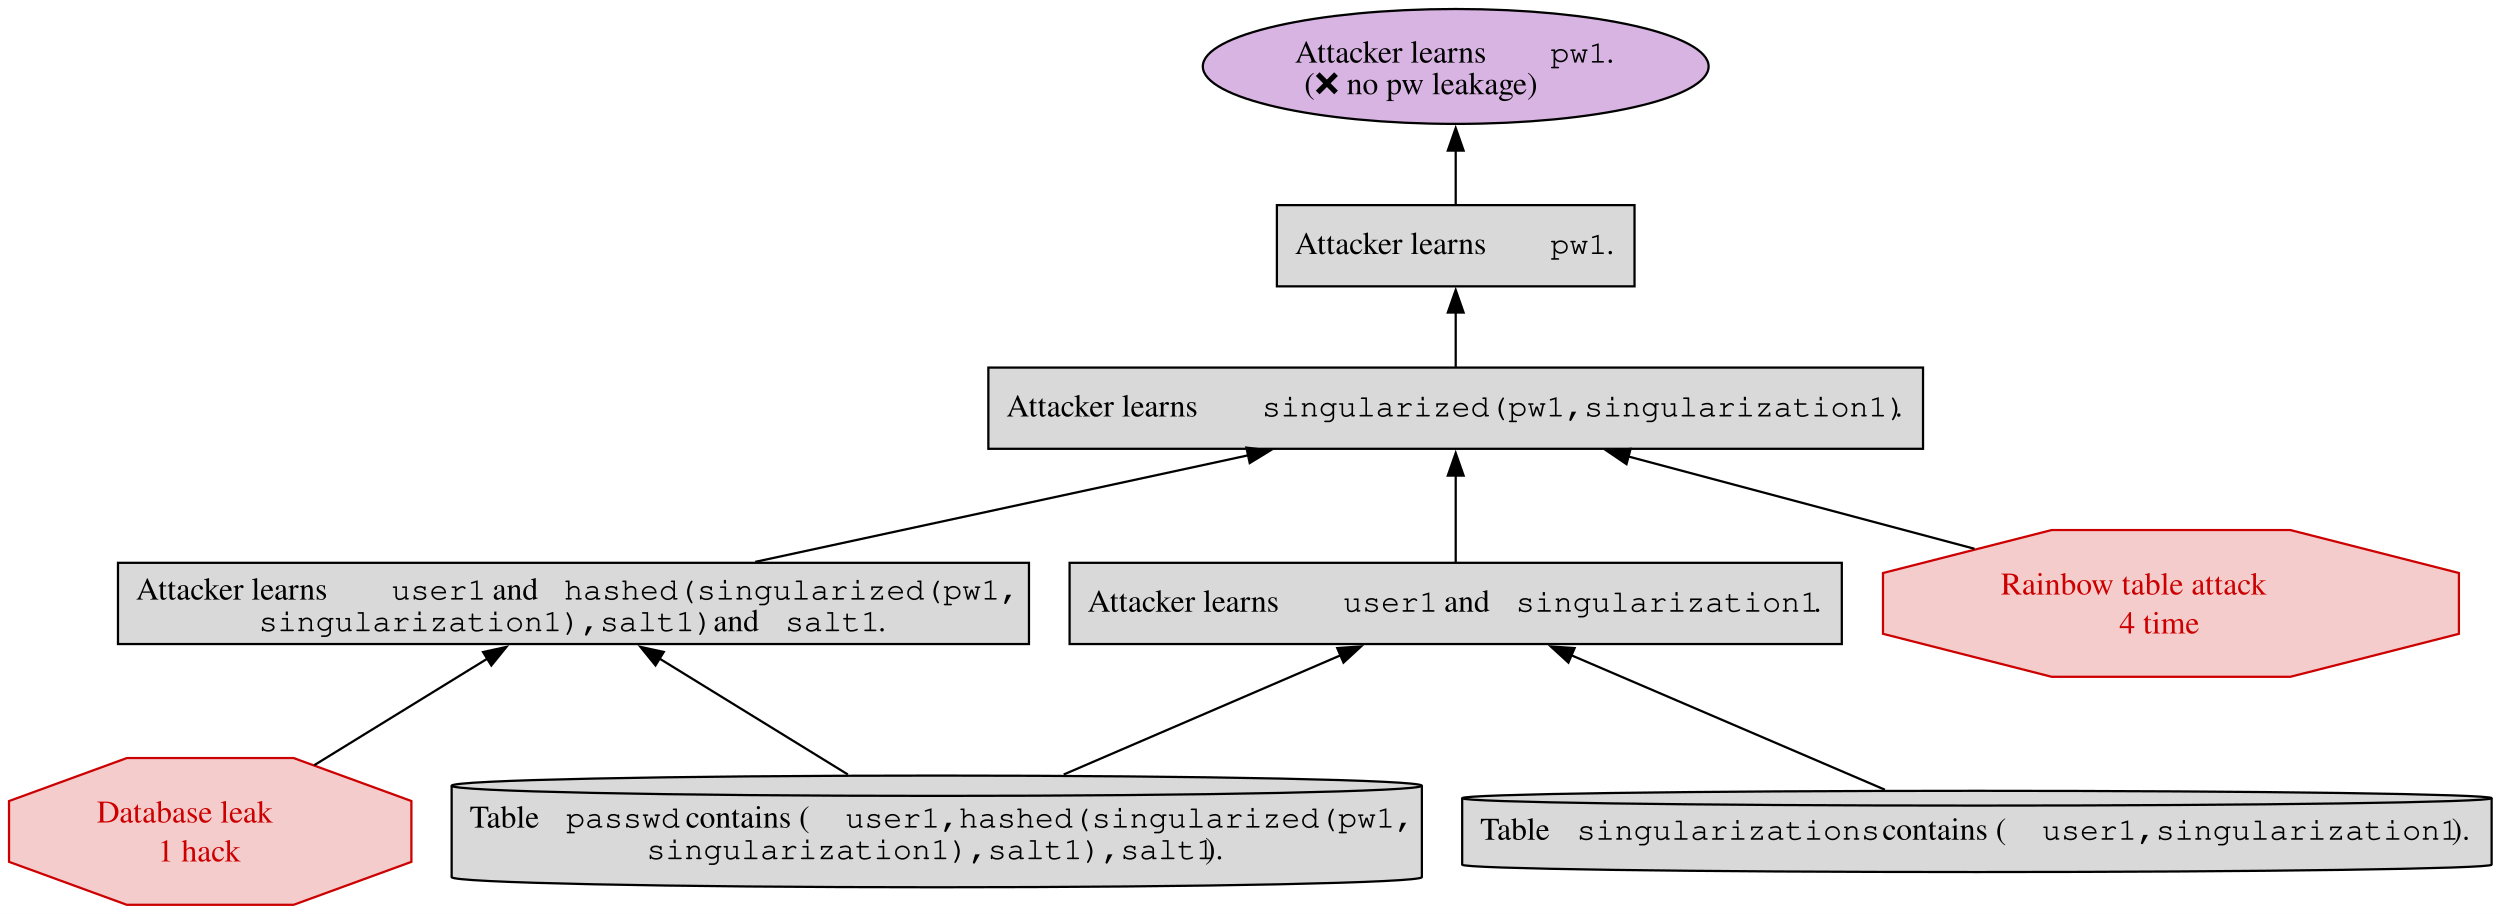
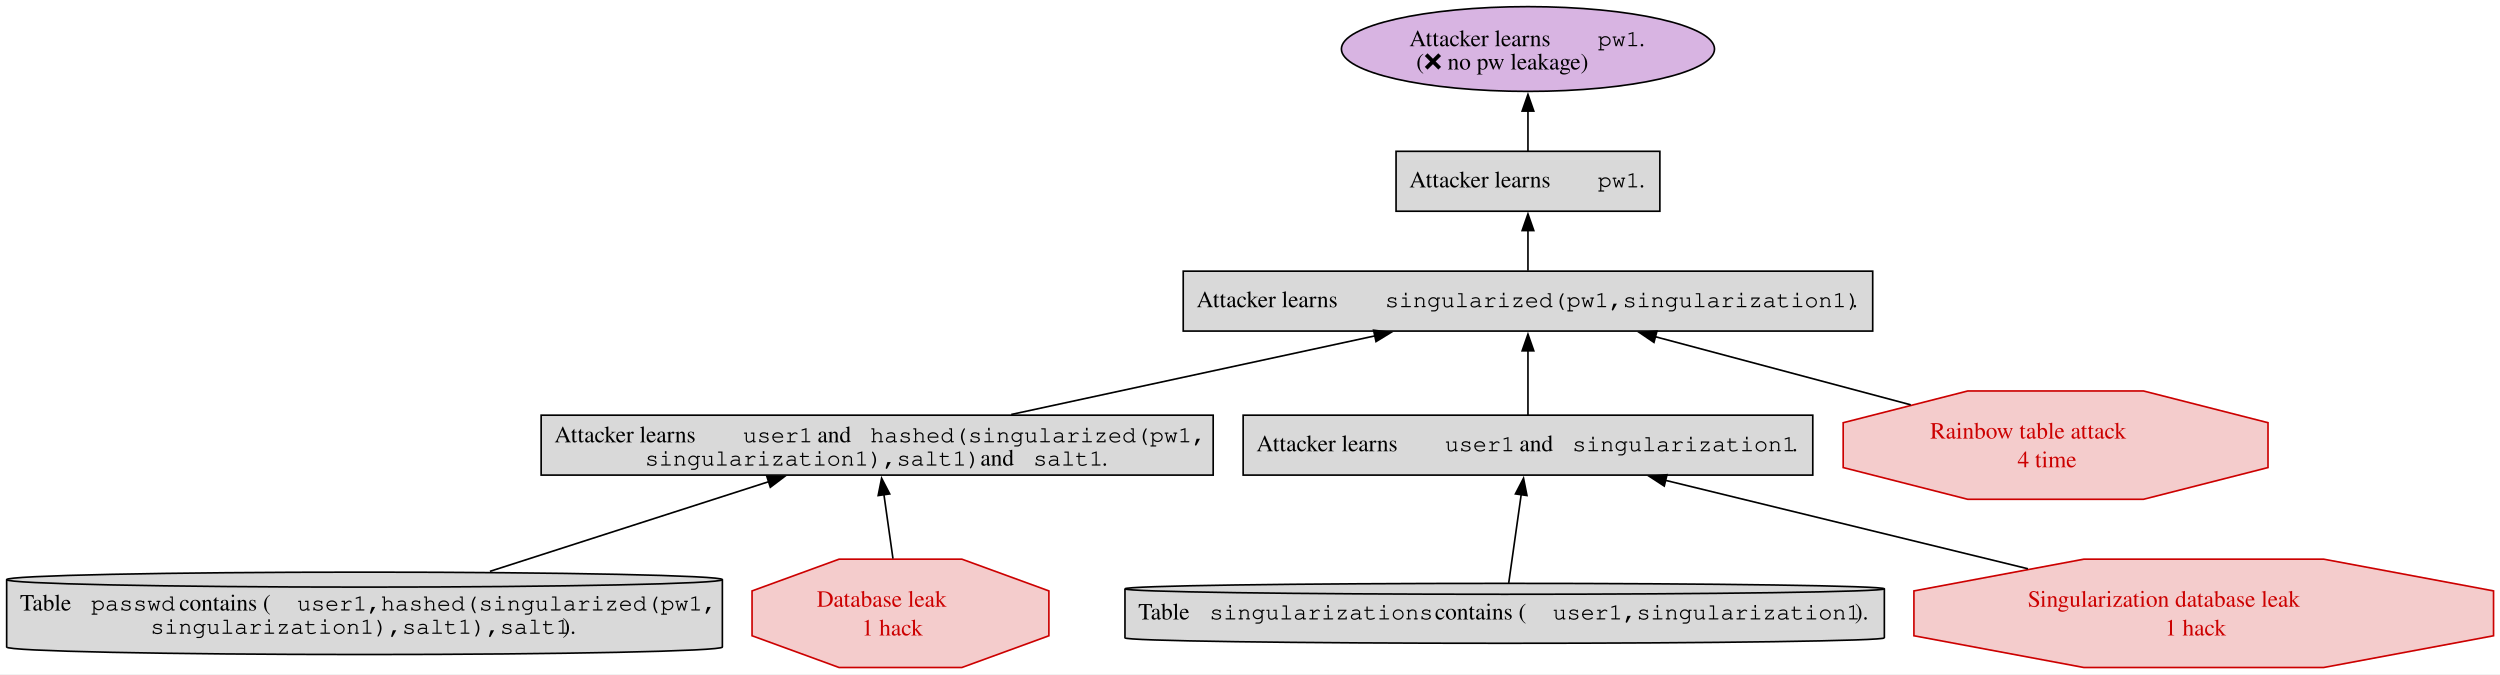
- <svg xmlns="http://www.w3.org/2000/svg" width="1108pt" height="405pt" viewBox="0.00 0.00 1108.00 405.00">
+ <svg xmlns="http://www.w3.org/2000/svg" width="1502pt" height="405pt" viewBox="0.00 0.00 1502.00 405.00">
  <g id="graph0" class="graph" transform="scale(1 1) rotate(0) translate(4 401.02)">
-     <polygon fill="white" stroke="none" points="-4,4 -4,-401.02 1104.29,-401.02 1104.29,4 -4,4" />
+     <polygon fill="white" stroke="none" points="-4,4 -4,-401.02 1498.12,-401.02 1498.12,4 -4,4" />
    <g id="node1" class="node">
-       <ellipse fill="#d8b4e2" stroke="black" cx="641.17" cy="-371.57" rx="112.08" ry="25.46" />
-       <text xml:space="preserve" text-anchor="start" x="569.92" y="-373.27" font-family="Times,serif" font-size="14.00">Attacker learns </text>
-       <text xml:space="preserve" text-anchor="start" x="683.17" y="-373.27" font-family="Courier,monospace" font-size="14.00">pw1</text>
-       <text xml:space="preserve" text-anchor="start" x="707.92" y="-373.27" font-family="Times,serif" font-size="14.00">.</text>
-       <text xml:space="preserve" text-anchor="start" x="574.04" y="-359.27" font-family="Times,serif" font-size="14.00">(❌ no pw leakage)</text>
+       <ellipse fill="#d8b4e2" stroke="black" cx="914" cy="-371.57" rx="112.08" ry="25.46" />
+       <text xml:space="preserve" text-anchor="start" x="842.75" y="-373.27" font-family="Times,serif" font-size="14.00">Attacker learns </text>
+       <text xml:space="preserve" text-anchor="start" x="956" y="-373.27" font-family="Courier,monospace" font-size="14.00">pw1</text>
+       <text xml:space="preserve" text-anchor="start" x="980.75" y="-373.27" font-family="Times,serif" font-size="14.00">.</text>
+       <text xml:space="preserve" text-anchor="start" x="846.88" y="-359.27" font-family="Times,serif" font-size="14.00">(❌ no pw leakage)</text>
    </g>
    <g id="node2" class="node">
-       <polygon fill="#d9d9d9" stroke="black" points="720.42,-310.11 561.92,-310.11 561.92,-274.11 720.42,-274.11 720.42,-310.11" />
-       <text xml:space="preserve" text-anchor="start" x="569.92" y="-288.44" font-family="Times,serif" font-size="14.00">Attacker learns </text>
-       <text xml:space="preserve" text-anchor="start" x="683.17" y="-288.44" font-family="Courier,monospace" font-size="14.00">pw1</text>
-       <text xml:space="preserve" text-anchor="start" x="707.92" y="-288.44" font-family="Times,serif" font-size="14.00">.</text>
+       <polygon fill="#d9d9d9" stroke="black" points="993.25,-310.11 834.75,-310.11 834.75,-274.11 993.25,-274.11 993.25,-310.11" />
+       <text xml:space="preserve" text-anchor="start" x="842.75" y="-288.44" font-family="Times,serif" font-size="14.00">Attacker learns </text>
+       <text xml:space="preserve" text-anchor="start" x="956" y="-288.44" font-family="Courier,monospace" font-size="14.00">pw1</text>
+       <text xml:space="preserve" text-anchor="start" x="980.75" y="-288.44" font-family="Times,serif" font-size="14.00">.</text>
    </g>
    <g id="edge1" class="edge">
-       <path fill="none" stroke="black" d="M641.17,-310.3C641.17,-317.47 641.17,-326.09 641.17,-334.53" />
-       <polygon fill="black" stroke="black" points="637.67,-334.27 641.17,-344.27 644.67,-334.27 637.67,-334.27" />
+       <path fill="none" stroke="black" d="M914,-310.3C914,-317.47 914,-326.09 914,-334.53" />
+       <polygon fill="black" stroke="black" points="910.5,-334.27 914,-344.27 917.5,-334.27 910.5,-334.27" />
    </g>
    <g id="node3" class="node">
-       <polygon fill="#d9d9d9" stroke="black" points="848.29,-238.11 434.04,-238.11 434.04,-202.11 848.29,-202.11 848.29,-238.11" />
-       <text xml:space="preserve" text-anchor="start" x="442.04" y="-216.44" font-family="Times,serif" font-size="14.00">Attacker learns </text>
-       <text xml:space="preserve" text-anchor="start" x="555.29" y="-216.44" font-family="Courier,monospace" font-size="14.00">singularized(pw1,singularization1)</text>
-       <text xml:space="preserve" text-anchor="start" x="835.79" y="-216.44" font-family="Times,serif" font-size="14.00">.</text>
+       <polygon fill="#d9d9d9" stroke="black" points="1121.12,-238.11 706.88,-238.11 706.88,-202.11 1121.12,-202.11 1121.12,-238.11" />
+       <text xml:space="preserve" text-anchor="start" x="714.88" y="-216.44" font-family="Times,serif" font-size="14.00">Attacker learns </text>
+       <text xml:space="preserve" text-anchor="start" x="828.12" y="-216.44" font-family="Courier,monospace" font-size="14.00">singularized(pw1,singularization1)</text>
+       <text xml:space="preserve" text-anchor="start" x="1108.62" y="-216.44" font-family="Times,serif" font-size="14.00">.</text>
    </g>
    <g id="edge2" class="edge">
-       <path fill="none" stroke="black" d="M641.17,-238.42C641.17,-245.71 641.17,-254.39 641.17,-262.58" />
-       <polygon fill="black" stroke="black" points="637.67,-262.49 641.17,-272.49 644.67,-262.49 637.67,-262.49" />
+       <path fill="none" stroke="black" d="M914,-238.42C914,-245.71 914,-254.39 914,-262.58" />
+       <polygon fill="black" stroke="black" points="910.5,-262.49 914,-272.49 917.5,-262.49 910.5,-262.49" />
    </g>
    <g id="node4" class="node">
-       <polygon fill="#d9d9d9" stroke="black" points="452.04,-151.58 48.29,-151.58 48.29,-115.58 452.04,-115.58 452.04,-151.58" />
-       <text xml:space="preserve" text-anchor="start" x="56.29" y="-135.28" font-family="Times,serif" font-size="14.00">Attacker learns </text>
-       <text xml:space="preserve" text-anchor="start" x="169.54" y="-135.28" font-family="Courier,monospace" font-size="14.00">user1</text>
-       <text xml:space="preserve" text-anchor="start" x="210.79" y="-135.28" font-family="Times,serif" font-size="14.00"> and </text>
-       <text xml:space="preserve" text-anchor="start" x="246.04" y="-135.28" font-family="Courier,monospace" font-size="14.00">hashed(singularized(pw1,</text>
-       <text xml:space="preserve" text-anchor="start" x="110.67" y="-121.28" font-family="Courier,monospace" font-size="14.00">singularization1),salt1)</text>
-       <text xml:space="preserve" text-anchor="start" x="308.67" y="-121.28" font-family="Times,serif" font-size="14.00"> and </text>
-       <text xml:space="preserve" text-anchor="start" x="343.92" y="-121.28" font-family="Courier,monospace" font-size="14.00">salt1</text>
-       <text xml:space="preserve" text-anchor="start" x="385.17" y="-121.28" font-family="Times,serif" font-size="14.00">.</text>
+       <polygon fill="#d9d9d9" stroke="black" points="724.88,-151.58 321.12,-151.58 321.12,-115.58 724.88,-115.58 724.88,-151.58" />
+       <text xml:space="preserve" text-anchor="start" x="329.12" y="-135.28" font-family="Times,serif" font-size="14.00">Attacker learns </text>
+       <text xml:space="preserve" text-anchor="start" x="442.38" y="-135.28" font-family="Courier,monospace" font-size="14.00">user1</text>
+       <text xml:space="preserve" text-anchor="start" x="483.62" y="-135.28" font-family="Times,serif" font-size="14.00"> and </text>
+       <text xml:space="preserve" text-anchor="start" x="518.88" y="-135.28" font-family="Courier,monospace" font-size="14.00">hashed(singularized(pw1,</text>
+       <text xml:space="preserve" text-anchor="start" x="383.5" y="-121.28" font-family="Courier,monospace" font-size="14.00">singularization1),salt1)</text>
+       <text xml:space="preserve" text-anchor="start" x="581.5" y="-121.28" font-family="Times,serif" font-size="14.00"> and </text>
+       <text xml:space="preserve" text-anchor="start" x="616.75" y="-121.28" font-family="Courier,monospace" font-size="14.00">salt1</text>
+       <text xml:space="preserve" text-anchor="start" x="658" y="-121.28" font-family="Times,serif" font-size="14.00">.</text>
    </g>
    <g id="edge3" class="edge">
-       <path fill="none" stroke="black" d="M330.71,-152C394.34,-165.75 483.18,-184.96 549.53,-199.3" />
-       <polygon fill="black" stroke="black" points="548.4,-202.64 558.91,-201.33 549.88,-195.8 548.4,-202.64" />
+       <path fill="none" stroke="black" d="M603.54,-152C667.18,-165.75 756.02,-184.96 822.36,-199.3" />
+       <polygon fill="black" stroke="black" points="821.23,-202.64 831.75,-201.33 822.71,-195.8 821.23,-202.64" />
    </g>
    <g id="node5" class="node">
-       <path fill="#d9d9d9" stroke="black" d="M626.17,-52.78C626.17,-55.26 529.8,-57.28 411.17,-57.28 292.53,-57.28 196.17,-55.26 196.17,-52.78 196.17,-52.78 196.17,-12.28 196.17,-12.28 196.17,-9.8 292.53,-7.78 411.17,-7.78 529.8,-7.78 626.17,-9.8 626.17,-12.28 626.17,-12.28 626.17,-52.78 626.17,-52.78" />
-       <path fill="none" stroke="black" d="M626.17,-52.78C626.17,-50.3 529.8,-48.28 411.17,-48.28 292.53,-48.28 196.17,-50.3 196.17,-52.78" />
-       <text xml:space="preserve" text-anchor="start" x="204.17" y="-34.23" font-family="Times,serif" font-size="14.00">Table </text>
-       <text xml:space="preserve" text-anchor="start" x="246.92" y="-34.23" font-family="Courier,monospace" font-size="14.00">passwd</text>
-       <text xml:space="preserve" text-anchor="start" x="296.42" y="-34.23" font-family="Times,serif" font-size="14.00"> contains (</text>
-       <text xml:space="preserve" text-anchor="start" x="370.67" y="-34.23" font-family="Courier,monospace" font-size="14.00">user1,hashed(singularized(pw1,</text>
-       <text xml:space="preserve" text-anchor="start" x="282.54" y="-20.23" font-family="Courier,monospace" font-size="14.00">singularization1),salt1),salt1</text>
-       <text xml:space="preserve" text-anchor="start" x="530.04" y="-20.23" font-family="Times,serif" font-size="14.00">).</text>
+       <path fill="#d9d9d9" stroke="black" d="M430,-52.78C430,-55.26 333.63,-57.28 215,-57.28 96.37,-57.28 0,-55.26 0,-52.78 0,-52.78 0,-12.28 0,-12.28 0,-9.8 96.37,-7.78 215,-7.78 333.63,-7.78 430,-9.8 430,-12.28 430,-12.28 430,-52.78 430,-52.78" />
+       <path fill="none" stroke="black" d="M430,-52.78C430,-50.3 333.63,-48.28 215,-48.28 96.37,-48.28 0,-50.3 0,-52.78" />
+       <text xml:space="preserve" text-anchor="start" x="8" y="-34.23" font-family="Times,serif" font-size="14.00">Table </text>
+       <text xml:space="preserve" text-anchor="start" x="50.75" y="-34.23" font-family="Courier,monospace" font-size="14.00">passwd</text>
+       <text xml:space="preserve" text-anchor="start" x="100.25" y="-34.23" font-family="Times,serif" font-size="14.00"> contains (</text>
+       <text xml:space="preserve" text-anchor="start" x="174.5" y="-34.23" font-family="Courier,monospace" font-size="14.00">user1,hashed(singularized(pw1,</text>
+       <text xml:space="preserve" text-anchor="start" x="86.38" y="-20.23" font-family="Courier,monospace" font-size="14.00">singularization1),salt1),salt1</text>
+       <text xml:space="preserve" text-anchor="start" x="333.88" y="-20.23" font-family="Times,serif" font-size="14.00">).</text>
    </g>
    <g id="edge4" class="edge">
-       <path fill="none" stroke="black" d="M371.78,-57.76C346.3,-73.43 313.32,-93.73 288.13,-109.23" />
-       <polygon fill="black" stroke="black" points="286.51,-106.11 279.83,-114.33 290.18,-112.07 286.51,-106.11" />
+       <path fill="none" stroke="black" d="M290.35,-57.76C341.67,-74.27 408.93,-95.9 457.93,-111.66" />
+       <polygon fill="black" stroke="black" points="456.68,-114.93 467.27,-114.66 458.82,-108.27 456.68,-114.93" />
    </g>
    <g id="node6" class="node">
-       <polygon fill="#d9d9d9" stroke="black" points="812.29,-151.58 470.04,-151.58 470.04,-115.58 812.29,-115.58 812.29,-151.58" />
-       <text xml:space="preserve" text-anchor="start" x="478.04" y="-129.91" font-family="Times,serif" font-size="14.00">Attacker learns </text>
-       <text xml:space="preserve" text-anchor="start" x="591.29" y="-129.91" font-family="Courier,monospace" font-size="14.00">user1</text>
-       <text xml:space="preserve" text-anchor="start" x="632.54" y="-129.91" font-family="Times,serif" font-size="14.00"> and </text>
-       <text xml:space="preserve" text-anchor="start" x="667.79" y="-129.91" font-family="Courier,monospace" font-size="14.00">singularization1</text>
-       <text xml:space="preserve" text-anchor="start" x="799.79" y="-129.91" font-family="Times,serif" font-size="14.00">.</text>
+       <polygon fill="#d9d9d9" stroke="black" points="1085.12,-151.58 742.88,-151.58 742.88,-115.58 1085.12,-115.58 1085.12,-151.58" />
+       <text xml:space="preserve" text-anchor="start" x="750.88" y="-129.91" font-family="Times,serif" font-size="14.00">Attacker learns </text>
+       <text xml:space="preserve" text-anchor="start" x="864.12" y="-129.91" font-family="Courier,monospace" font-size="14.00">user1</text>
+       <text xml:space="preserve" text-anchor="start" x="905.38" y="-129.91" font-family="Times,serif" font-size="14.00"> and </text>
+       <text xml:space="preserve" text-anchor="start" x="940.62" y="-129.91" font-family="Courier,monospace" font-size="14.00">singularization1</text>
+       <text xml:space="preserve" text-anchor="start" x="1072.62" y="-129.91" font-family="Times,serif" font-size="14.00">.</text>
+     </g>
+     <g id="edge5" class="edge">
+       <path fill="none" stroke="black" d="M914,-151.69C914,-162.84 914,-177.67 914,-190.59" />
+       <polygon fill="black" stroke="black" points="910.5,-190.23 914,-200.23 917.5,-190.23 910.5,-190.23" />
+     </g>
+     <g id="node7" class="node">
+       <path fill="#d9d9d9" stroke="black" d="M1128.12,-47.26C1128.12,-49.06 1025.88,-50.53 900,-50.53 774.12,-50.53 671.88,-49.06 671.88,-47.26 671.88,-47.26 671.88,-17.8 671.88,-17.8 671.88,-15.99 774.12,-14.53 900,-14.53 1025.88,-14.53 1128.12,-15.99 1128.12,-17.8 1128.12,-17.8 1128.12,-47.26 1128.12,-47.26" />
+       <path fill="none" stroke="black" d="M1128.12,-47.26C1128.12,-45.45 1025.88,-43.98 900,-43.98 774.12,-43.98 671.88,-45.45 671.88,-47.26" />
+       <text xml:space="preserve" text-anchor="start" x="679.88" y="-28.85" font-family="Times,serif" font-size="14.00">Table </text>
+       <text xml:space="preserve" text-anchor="start" x="722.62" y="-28.85" font-family="Courier,monospace" font-size="14.00">singularizations</text>
+       <text xml:space="preserve" text-anchor="start" x="854.62" y="-28.85" font-family="Times,serif" font-size="14.00"> contains (</text>
+       <text xml:space="preserve" text-anchor="start" x="928.88" y="-28.85" font-family="Courier,monospace" font-size="14.00">user1,singularization1</text>
+       <text xml:space="preserve" text-anchor="start" x="1110.38" y="-28.85" font-family="Times,serif" font-size="14.00">).</text>
+     </g>
+     <g id="edge6" class="edge">
+       <path fill="none" stroke="black" d="M902.44,-50.78C904.5,-65.39 907.51,-86.64 909.93,-103.82" />
+       <polygon fill="black" stroke="black" points="906.47,-104.28 911.33,-113.7 913.4,-103.31 906.47,-104.28" />
+     </g>
+     <g id="node8" class="node">
+       <polygon fill="#f4cccc" stroke="#cc0000" points="626.17,-19.05 626.17,-46 573.93,-65.06 500.07,-65.06 447.83,-46 447.83,-19.05 500.07,0 573.93,0 626.17,-19.05" />
+       <text xml:space="preserve" text-anchor="start" x="486.75" y="-36.48" font-family="Times,serif" font-size="14.00" fill="#cc0000">Database leak</text>
+       <text xml:space="preserve" text-anchor="start" x="513.75" y="-19.23" font-family="Times,serif" font-size="14.00" fill="#cc0000">1 hack</text>
    </g>
    <g id="edge7" class="edge">
-       <path fill="none" stroke="black" d="M467.43,-57.76C504.95,-73.92 553.88,-94.99 590.25,-110.65" />
-       <polygon fill="black" stroke="black" points="588.67,-113.79 599.24,-114.53 591.44,-107.36 588.67,-113.79" />
+       <path fill="none" stroke="black" d="M532.49,-65.42C530.74,-77.8 528.75,-91.88 527.05,-103.94" />
+       <polygon fill="black" stroke="black" points="523.6,-103.29 525.67,-113.69 530.54,-104.27 523.6,-103.29" />
    </g>
-     <g id="edge5" class="edge">
-       <path fill="none" stroke="black" d="M641.17,-151.69C641.17,-162.84 641.17,-177.67 641.17,-190.59" />
-       <polygon fill="black" stroke="black" points="637.67,-190.23 641.17,-200.23 644.67,-190.23 637.67,-190.23" />
-     </g>
-     <g id="node7" class="node">
-       <path fill="#d9d9d9" stroke="black" d="M1100.29,-47.26C1100.29,-49.06 998.04,-50.53 872.17,-50.53 746.29,-50.53 644.04,-49.06 644.04,-47.26 644.04,-47.26 644.04,-17.8 644.04,-17.8 644.04,-15.99 746.29,-14.53 872.17,-14.53 998.04,-14.53 1100.29,-15.99 1100.29,-17.8 1100.29,-17.8 1100.29,-47.26 1100.29,-47.26" />
-       <path fill="none" stroke="black" d="M1100.29,-47.26C1100.29,-45.45 998.04,-43.98 872.17,-43.98 746.29,-43.98 644.04,-45.45 644.04,-47.26" />
-       <text xml:space="preserve" text-anchor="start" x="652.04" y="-28.85" font-family="Times,serif" font-size="14.00">Table </text>
-       <text xml:space="preserve" text-anchor="start" x="694.79" y="-28.85" font-family="Courier,monospace" font-size="14.00">singularizations</text>
-       <text xml:space="preserve" text-anchor="start" x="826.79" y="-28.85" font-family="Times,serif" font-size="14.00"> contains (</text>
-       <text xml:space="preserve" text-anchor="start" x="901.04" y="-28.85" font-family="Courier,monospace" font-size="14.00">user1,singularization1</text>
-       <text xml:space="preserve" text-anchor="start" x="1082.54" y="-28.85" font-family="Times,serif" font-size="14.00">).</text>
-     </g>
-     <g id="edge6" class="edge">
-       <path fill="none" stroke="black" d="M831.4,-51.01C792.67,-67.61 734.31,-92.64 692.45,-110.59" />
-       <polygon fill="black" stroke="black" points="691.11,-107.36 683.3,-114.51 693.87,-113.79 691.11,-107.36" />
-     </g>
-     <g id="node8" class="node">
-       <polygon fill="#f4cccc" stroke="#cc0000" points="178.33,-19.05 178.33,-46 126.1,-65.06 52.23,-65.06 0,-46 0,-19.05 52.23,0 126.1,0 178.33,-19.05" />
-       <text xml:space="preserve" text-anchor="start" x="38.92" y="-36.48" font-family="Times,serif" font-size="14.00" fill="#cc0000">Database leak</text>
-       <text xml:space="preserve" text-anchor="start" x="65.92" y="-19.23" font-family="Times,serif" font-size="14.00" fill="#cc0000">1 hack</text>
+     <g id="node9" class="node">
+       <polygon fill="#f4cccc" stroke="#cc0000" points="1494.12,-19.05 1494.12,-46 1392.12,-65.06 1247.88,-65.06 1145.88,-46 1145.88,-19.05 1247.88,0 1392.12,0 1494.12,-19.05" />
+       <text xml:space="preserve" text-anchor="start" x="1214.25" y="-36.48" font-family="Times,serif" font-size="14.00" fill="#cc0000">Singularization database leak</text>
+       <text xml:space="preserve" text-anchor="start" x="1296.75" y="-19.23" font-family="Times,serif" font-size="14.00" fill="#cc0000">1 hack</text>
    </g>
    <g id="edge8" class="edge">
-       <path fill="none" stroke="black" d="M135.3,-61.91C159.58,-76.85 189,-94.95 211.99,-109.1" />
-       <polygon fill="black" stroke="black" points="210.09,-112.04 220.44,-114.3 213.76,-106.08 210.09,-112.04" />
+       <path fill="none" stroke="black" d="M1214.39,-59.3C1146.45,-75.87 1059.45,-97.1 996.58,-112.44" />
+       <polygon fill="black" stroke="black" points="995.88,-109 987,-114.77 997.54,-115.8 995.88,-109" />
    </g>
-     <g id="node9" class="node">
-       <polygon fill="#f4cccc" stroke="#cc0000" points="1085.79,-120.11 1085.79,-147.06 1011.03,-166.11 905.3,-166.11 830.54,-147.06 830.54,-120.11 905.3,-101.06 1011.03,-101.06 1085.79,-120.11" />
-       <text xml:space="preserve" text-anchor="start" x="882.79" y="-137.53" font-family="Times,serif" font-size="14.00" fill="#cc0000">Rainbow table attack</text>
-       <text xml:space="preserve" text-anchor="start" x="935.29" y="-120.28" font-family="Times,serif" font-size="14.00" fill="#cc0000">4 time</text>
+     <g id="node10" class="node">
+       <polygon fill="#f4cccc" stroke="#cc0000" points="1358.62,-120.11 1358.62,-147.06 1283.86,-166.11 1178.14,-166.11 1103.38,-147.06 1103.38,-120.11 1178.14,-101.06 1283.86,-101.06 1358.62,-120.11" />
+       <text xml:space="preserve" text-anchor="start" x="1155.62" y="-137.53" font-family="Times,serif" font-size="14.00" fill="#cc0000">Rainbow table attack</text>
+       <text xml:space="preserve" text-anchor="start" x="1208.12" y="-120.28" font-family="Times,serif" font-size="14.00" fill="#cc0000">4 time</text>
    </g>
    <g id="edge9" class="edge">
-       <path fill="none" stroke="black" d="M871.12,-157.79C823.02,-170.62 763.8,-186.41 717.51,-198.75" />
-       <polygon fill="black" stroke="black" points="716.86,-195.31 708.1,-201.26 718.67,-202.07 716.86,-195.31" />
+       <path fill="none" stroke="black" d="M1143.96,-157.79C1095.85,-170.62 1036.64,-186.41 990.35,-198.75" />
+       <polygon fill="black" stroke="black" points="989.7,-195.31 980.94,-201.26 991.5,-202.07 989.7,-195.31" />
    </g>
  </g>
</svg>
